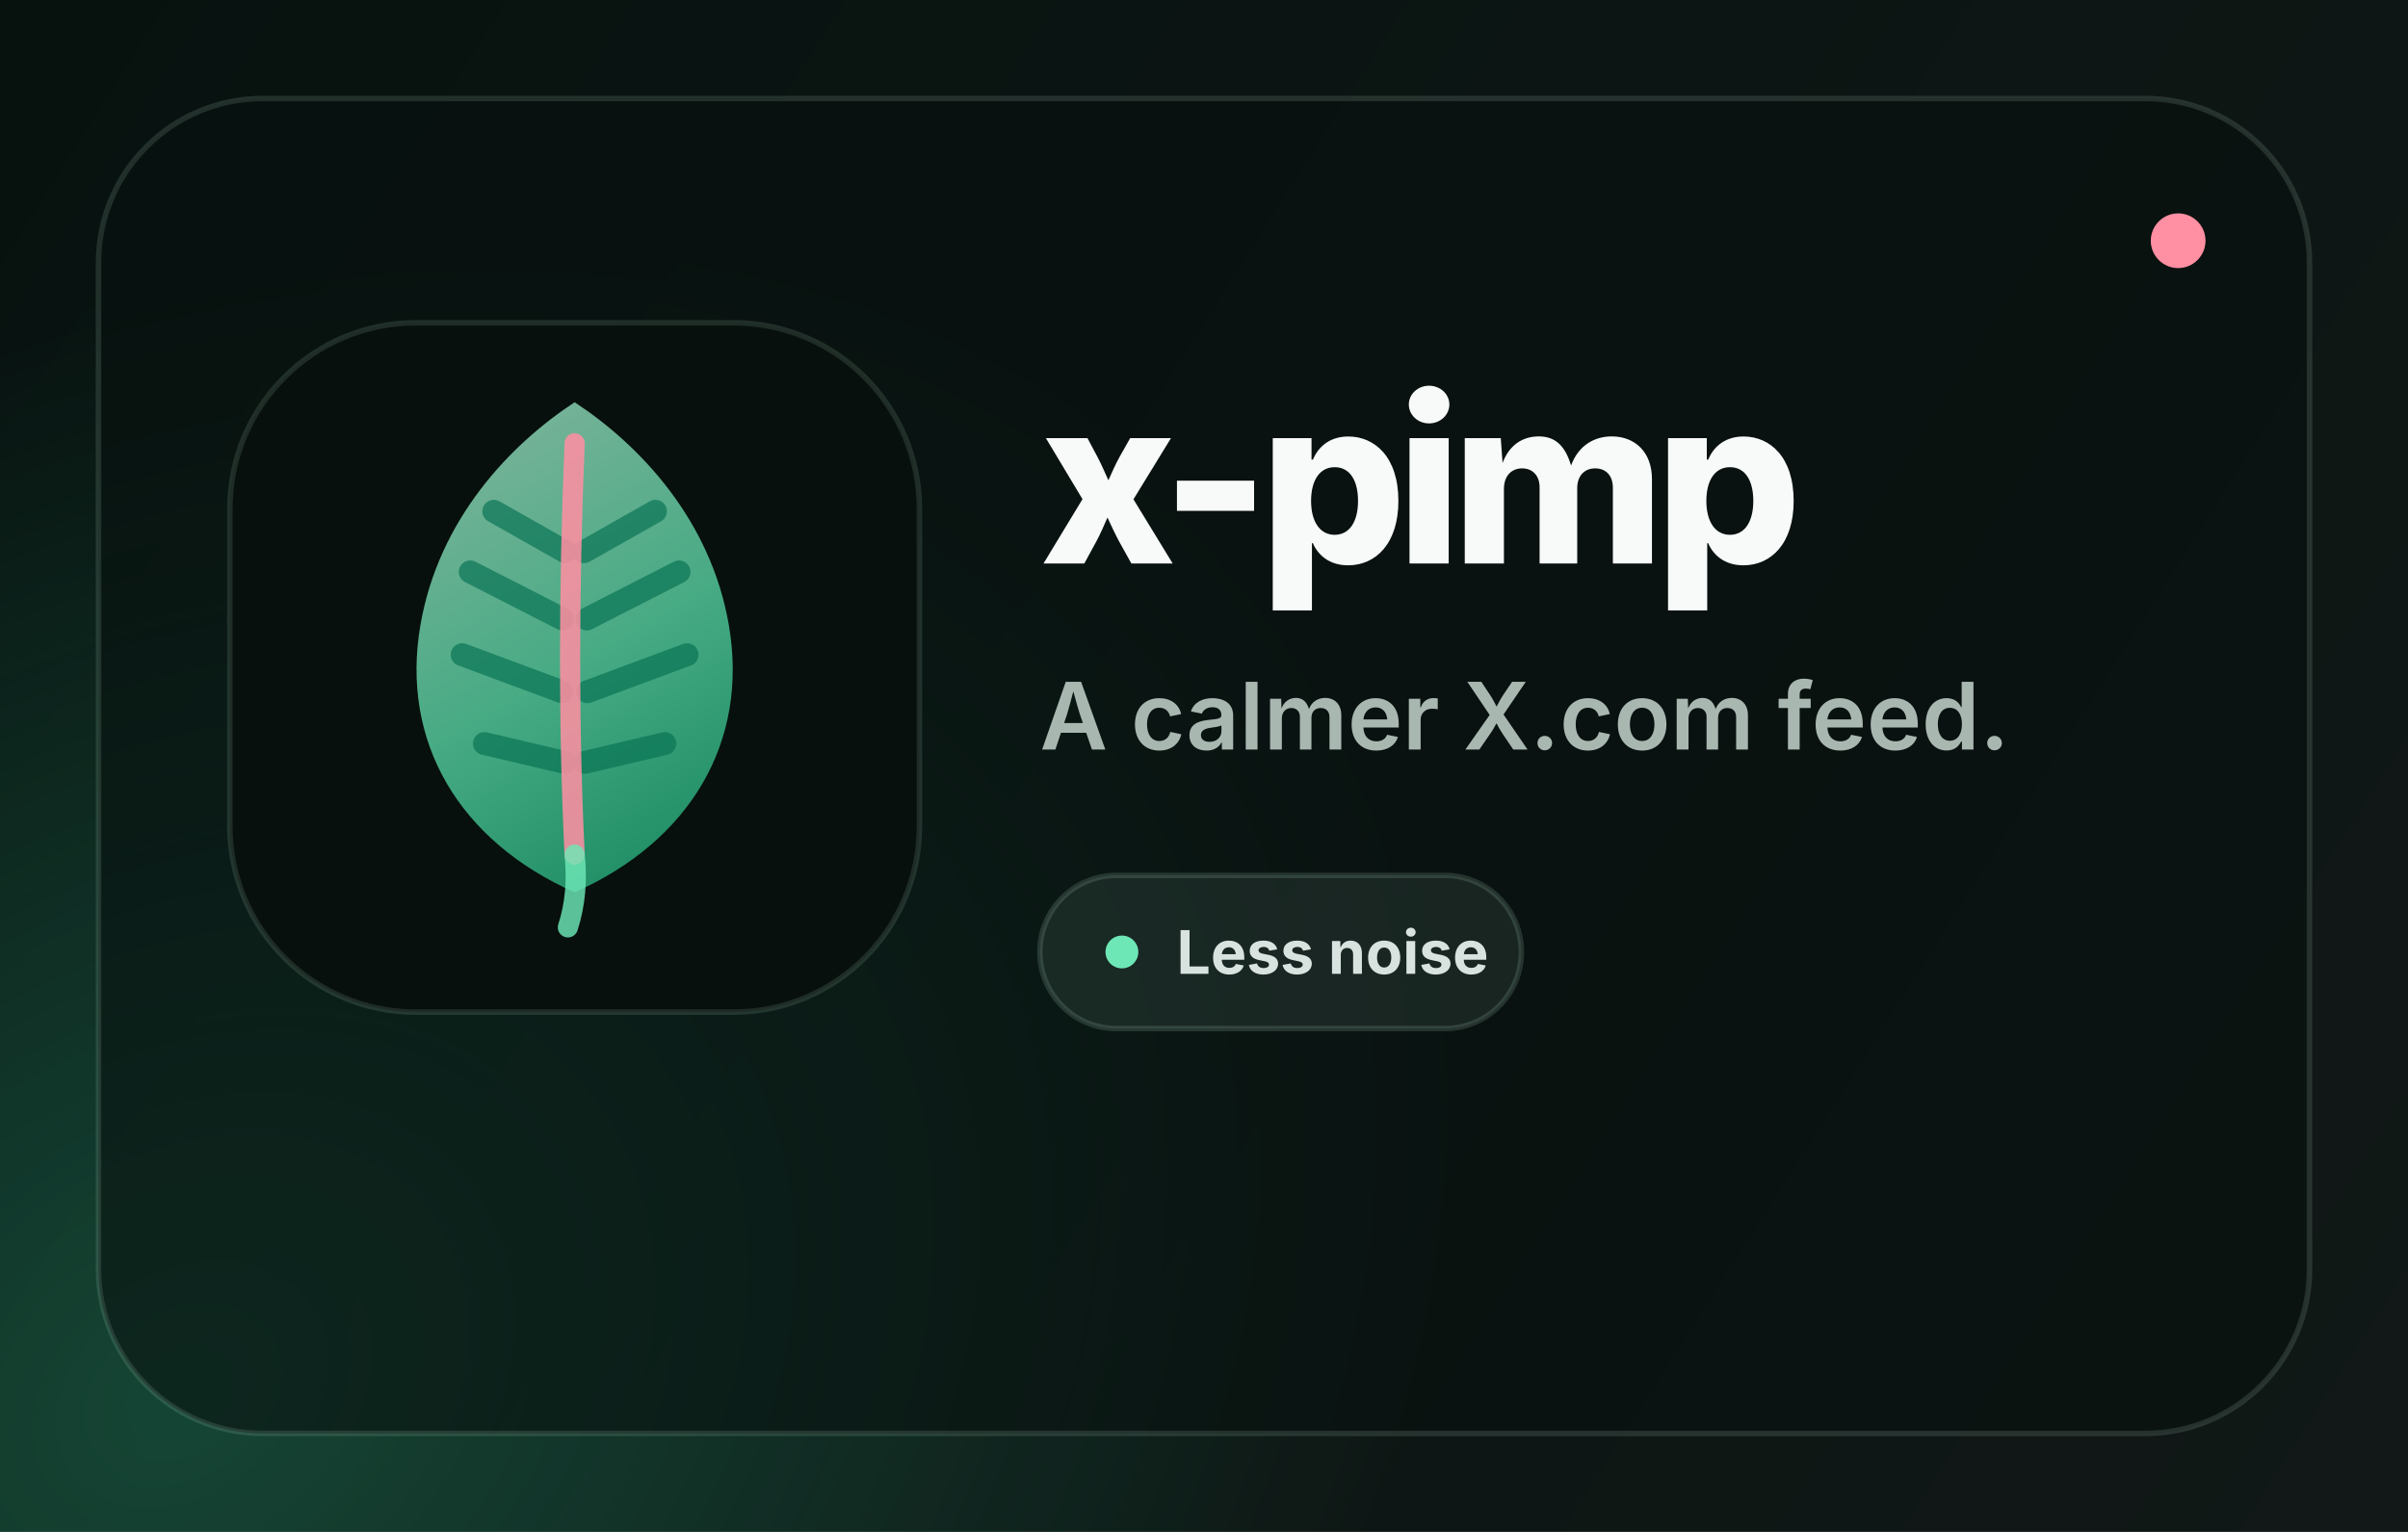
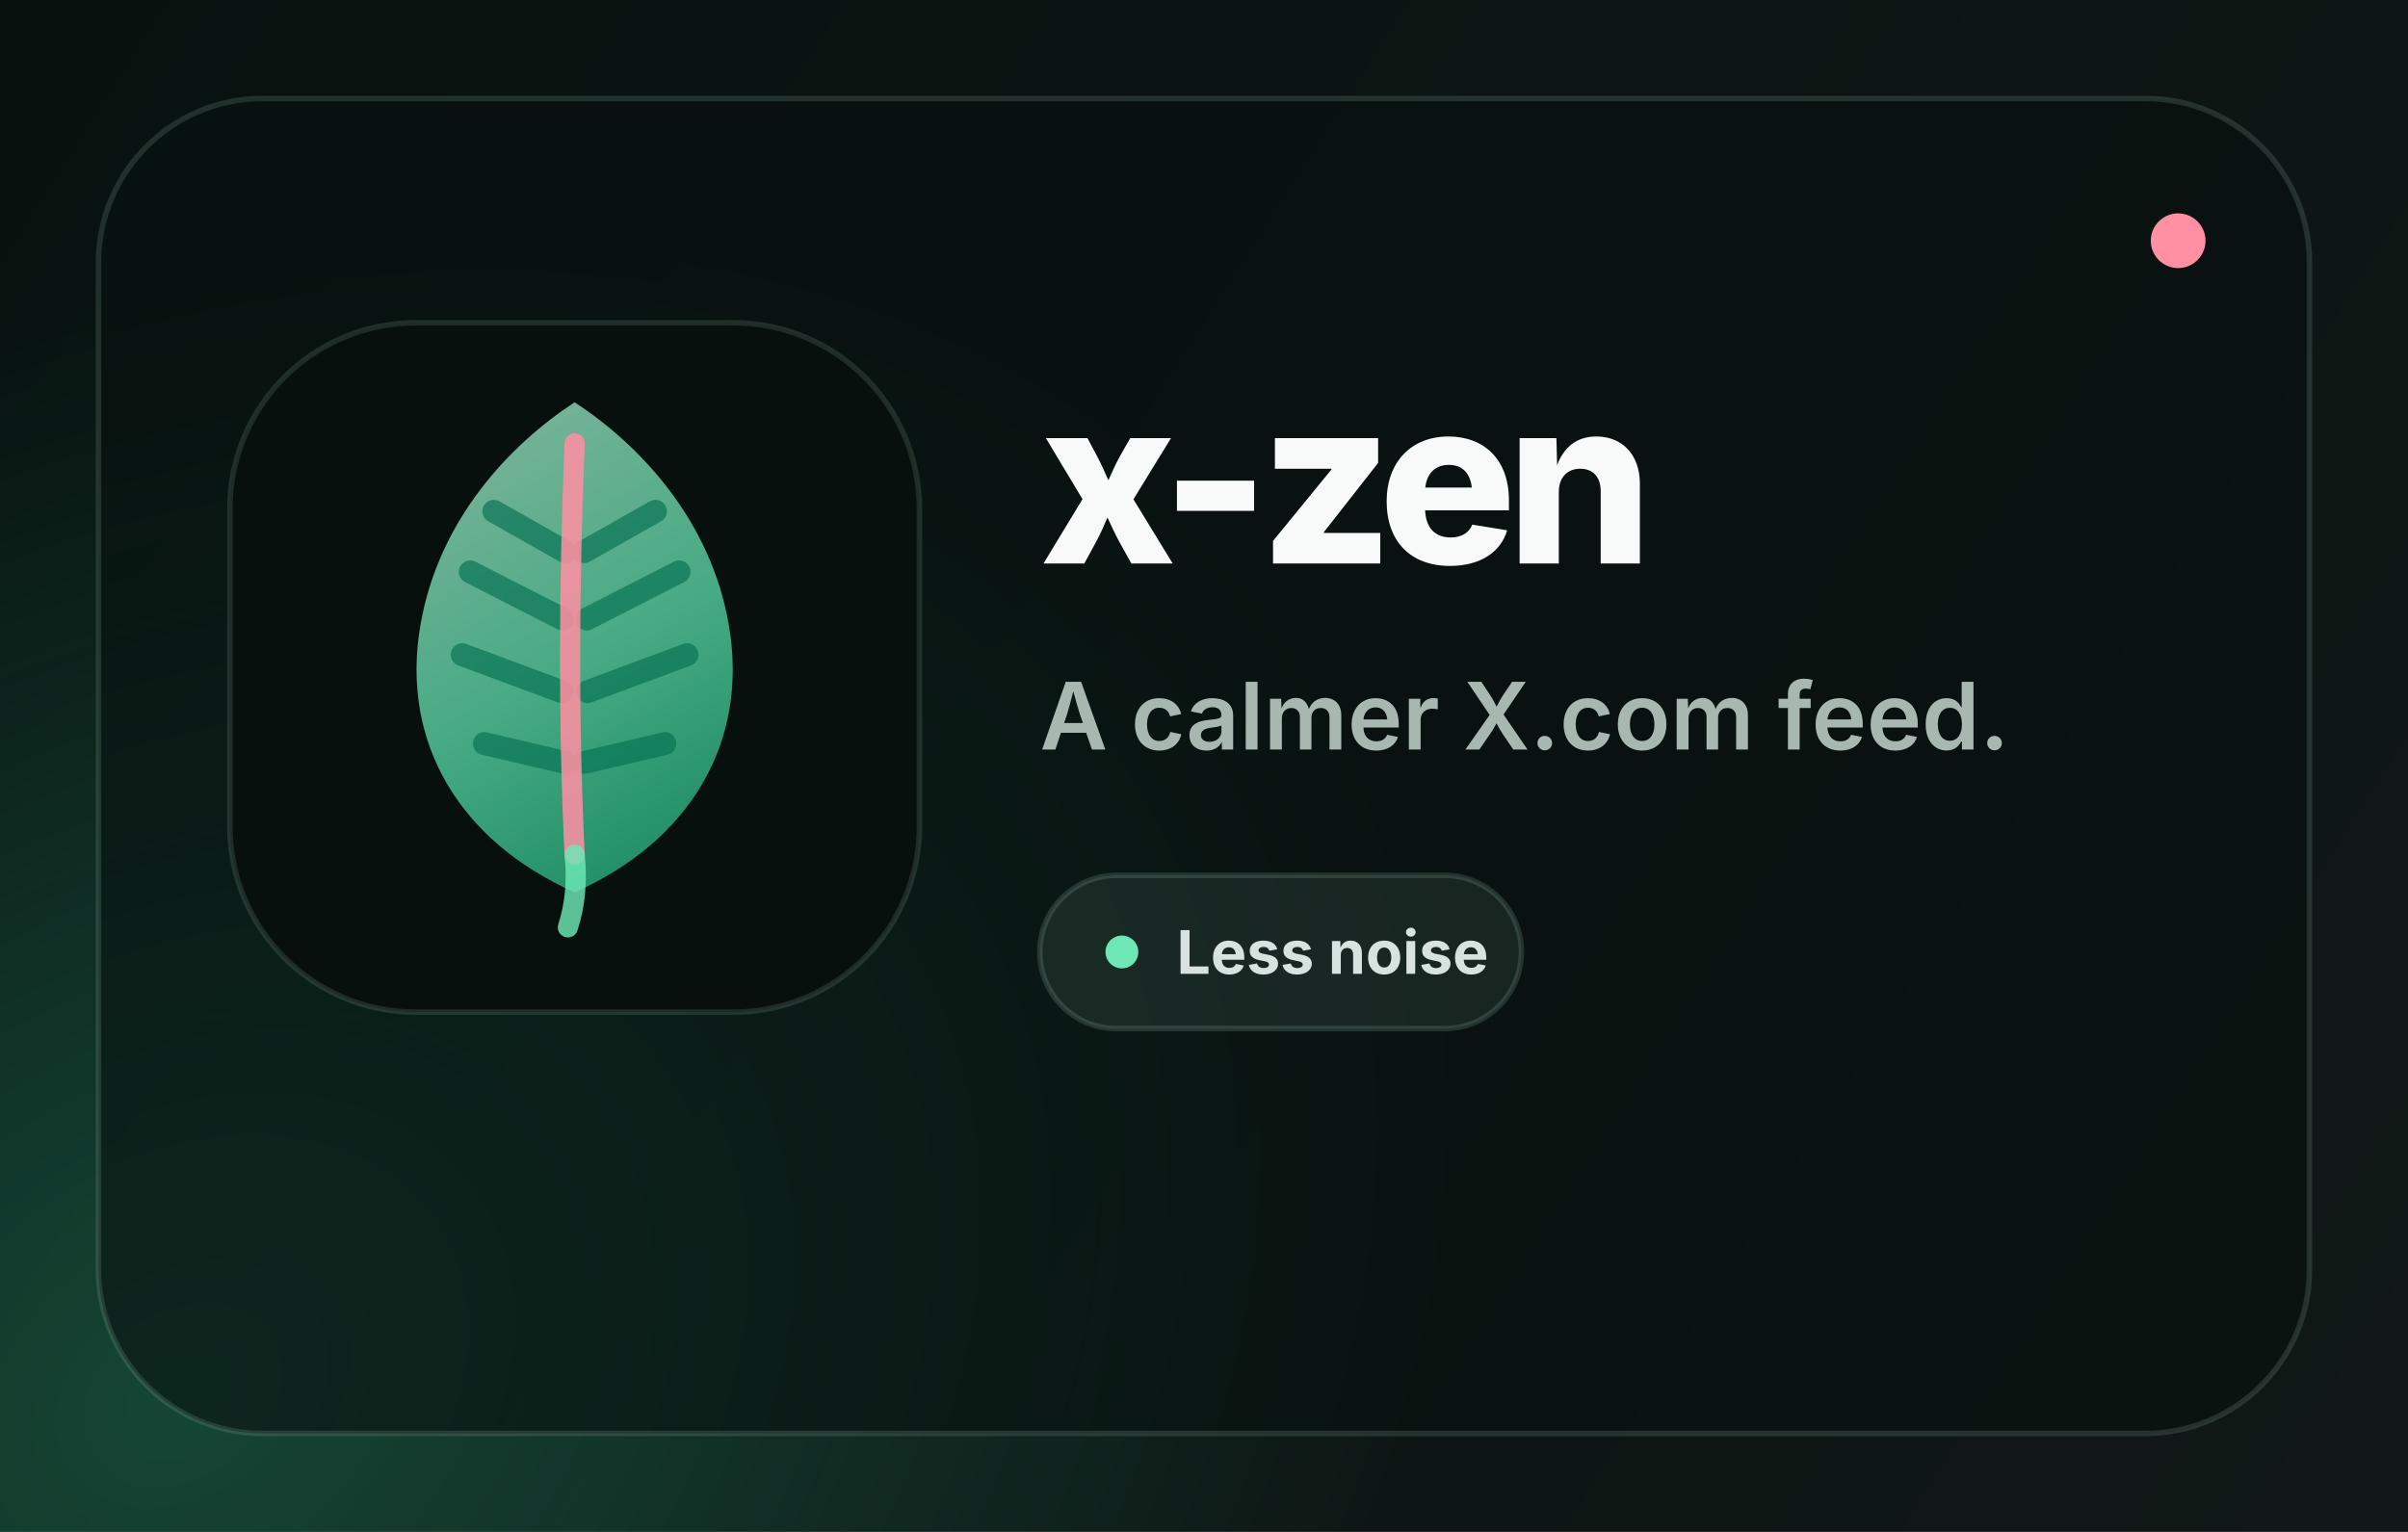
<svg xmlns="http://www.w3.org/2000/svg" width="440" height="280" viewBox="0 0 440 280" role="img" aria-labelledby="title desc">
  <defs>
    <linearGradient id="bg" x1="0" y1="0" x2="440" y2="280" gradientUnits="userSpaceOnUse">
      <stop stop-color="#07120F" />
      <stop offset="1" stop-color="#111817" />
    </linearGradient>
    <radialGradient id="glow" cx="0" cy="0" r="1" gradientTransform="translate(33 254) rotate(-34) scale(250 190)" gradientUnits="userSpaceOnUse">
      <stop stop-color="#34D399" stop-opacity=".26" />
      <stop offset="1" stop-color="#34D399" stop-opacity="0" />
    </radialGradient>
    <linearGradient id="leaf" x1="320" y1="166" x2="704" y2="836" gradientUnits="userSpaceOnUse">
      <stop stop-color="#A7F3D0" />
      <stop offset=".52" stop-color="#5EE7B1" />
      <stop offset="1" stop-color="#20B981" />
    </linearGradient>
  </defs>
  <rect width="440" height="280" fill="url(#bg)" />
  <rect width="440" height="280" fill="url(#glow)" />
  <rect x="18" y="18" width="404" height="244" rx="30" fill="#08100E" fill-opacity=".58" stroke="#D1FAE5" stroke-opacity=".13" />
  <g transform="translate(42 59)">
    <rect width="126" height="126" rx="34" fill="#07100D" stroke="#D1FAE5" stroke-opacity=".12" />
    <g transform="scale(.1230469)">
      <path d="M512 846c-171-76-259-223-229-397 27-157 133-268 229-331 96 63 202 174 229 331 30 174-58 321-229 397Z" fill="url(#leaf)" fill-opacity=".72" />
      <g fill="none" stroke="#087254" stroke-linecap="round" stroke-width="34" opacity=".68">
        <path d="M498 340 392 280" />
        <path d="M526 340 632 280" />
        <path d="M494 440 357 370" />
        <path d="M530 440 667 370" />
        <path d="M493 548 345 493" />
        <path d="M531 548 679 493" />
        <path d="M497 653 378 625" />
        <path d="M527 653 646 625" />
      </g>
      <path d="M512 790c-9-185-9-391 0-611" fill="none" stroke="#FF8FA3" stroke-opacity=".86" stroke-linecap="round" stroke-width="30" />
      <path d="M512 790c4 38 1 74-10 108" fill="none" stroke="#6EE7B7" stroke-opacity=".82" stroke-linecap="round" stroke-width="30" />
    </g>
  </g>
-   <text x="190" y="103" fill="#F8FAF9" font-family="Inter, -apple-system, BlinkMacSystemFont, 'Segoe UI', sans-serif" font-size="42" font-weight="800" letter-spacing="-1.8">x-pimp</text>
+   <text x="190" y="103" fill="#F8FAF9" font-family="Inter, -apple-system, BlinkMacSystemFont, 'Segoe UI', sans-serif" font-size="42" font-weight="800" letter-spacing="-1.8">x-zen</text>
  <text x="190" y="137" fill="#A9B7B1" font-family="Inter, -apple-system, BlinkMacSystemFont, 'Segoe UI', sans-serif" font-size="17" font-weight="600">A calmer X.com feed.</text>
  <g transform="translate(190 160)">
    <rect width="88" height="28" rx="14" fill="#D1FAE5" fill-opacity=".08" stroke="#D1FAE5" stroke-opacity=".14" />
    <circle cx="15" cy="14" r="3" fill="#6EE7B7" />
    <text x="25" y="18" fill="#D8E2DE" font-family="Inter, -apple-system, BlinkMacSystemFont, 'Segoe UI', sans-serif" font-size="11" font-weight="650">Less noise</text>
  </g>
  <circle cx="398" cy="44" r="5" fill="#FF8FA3" />
</svg>
